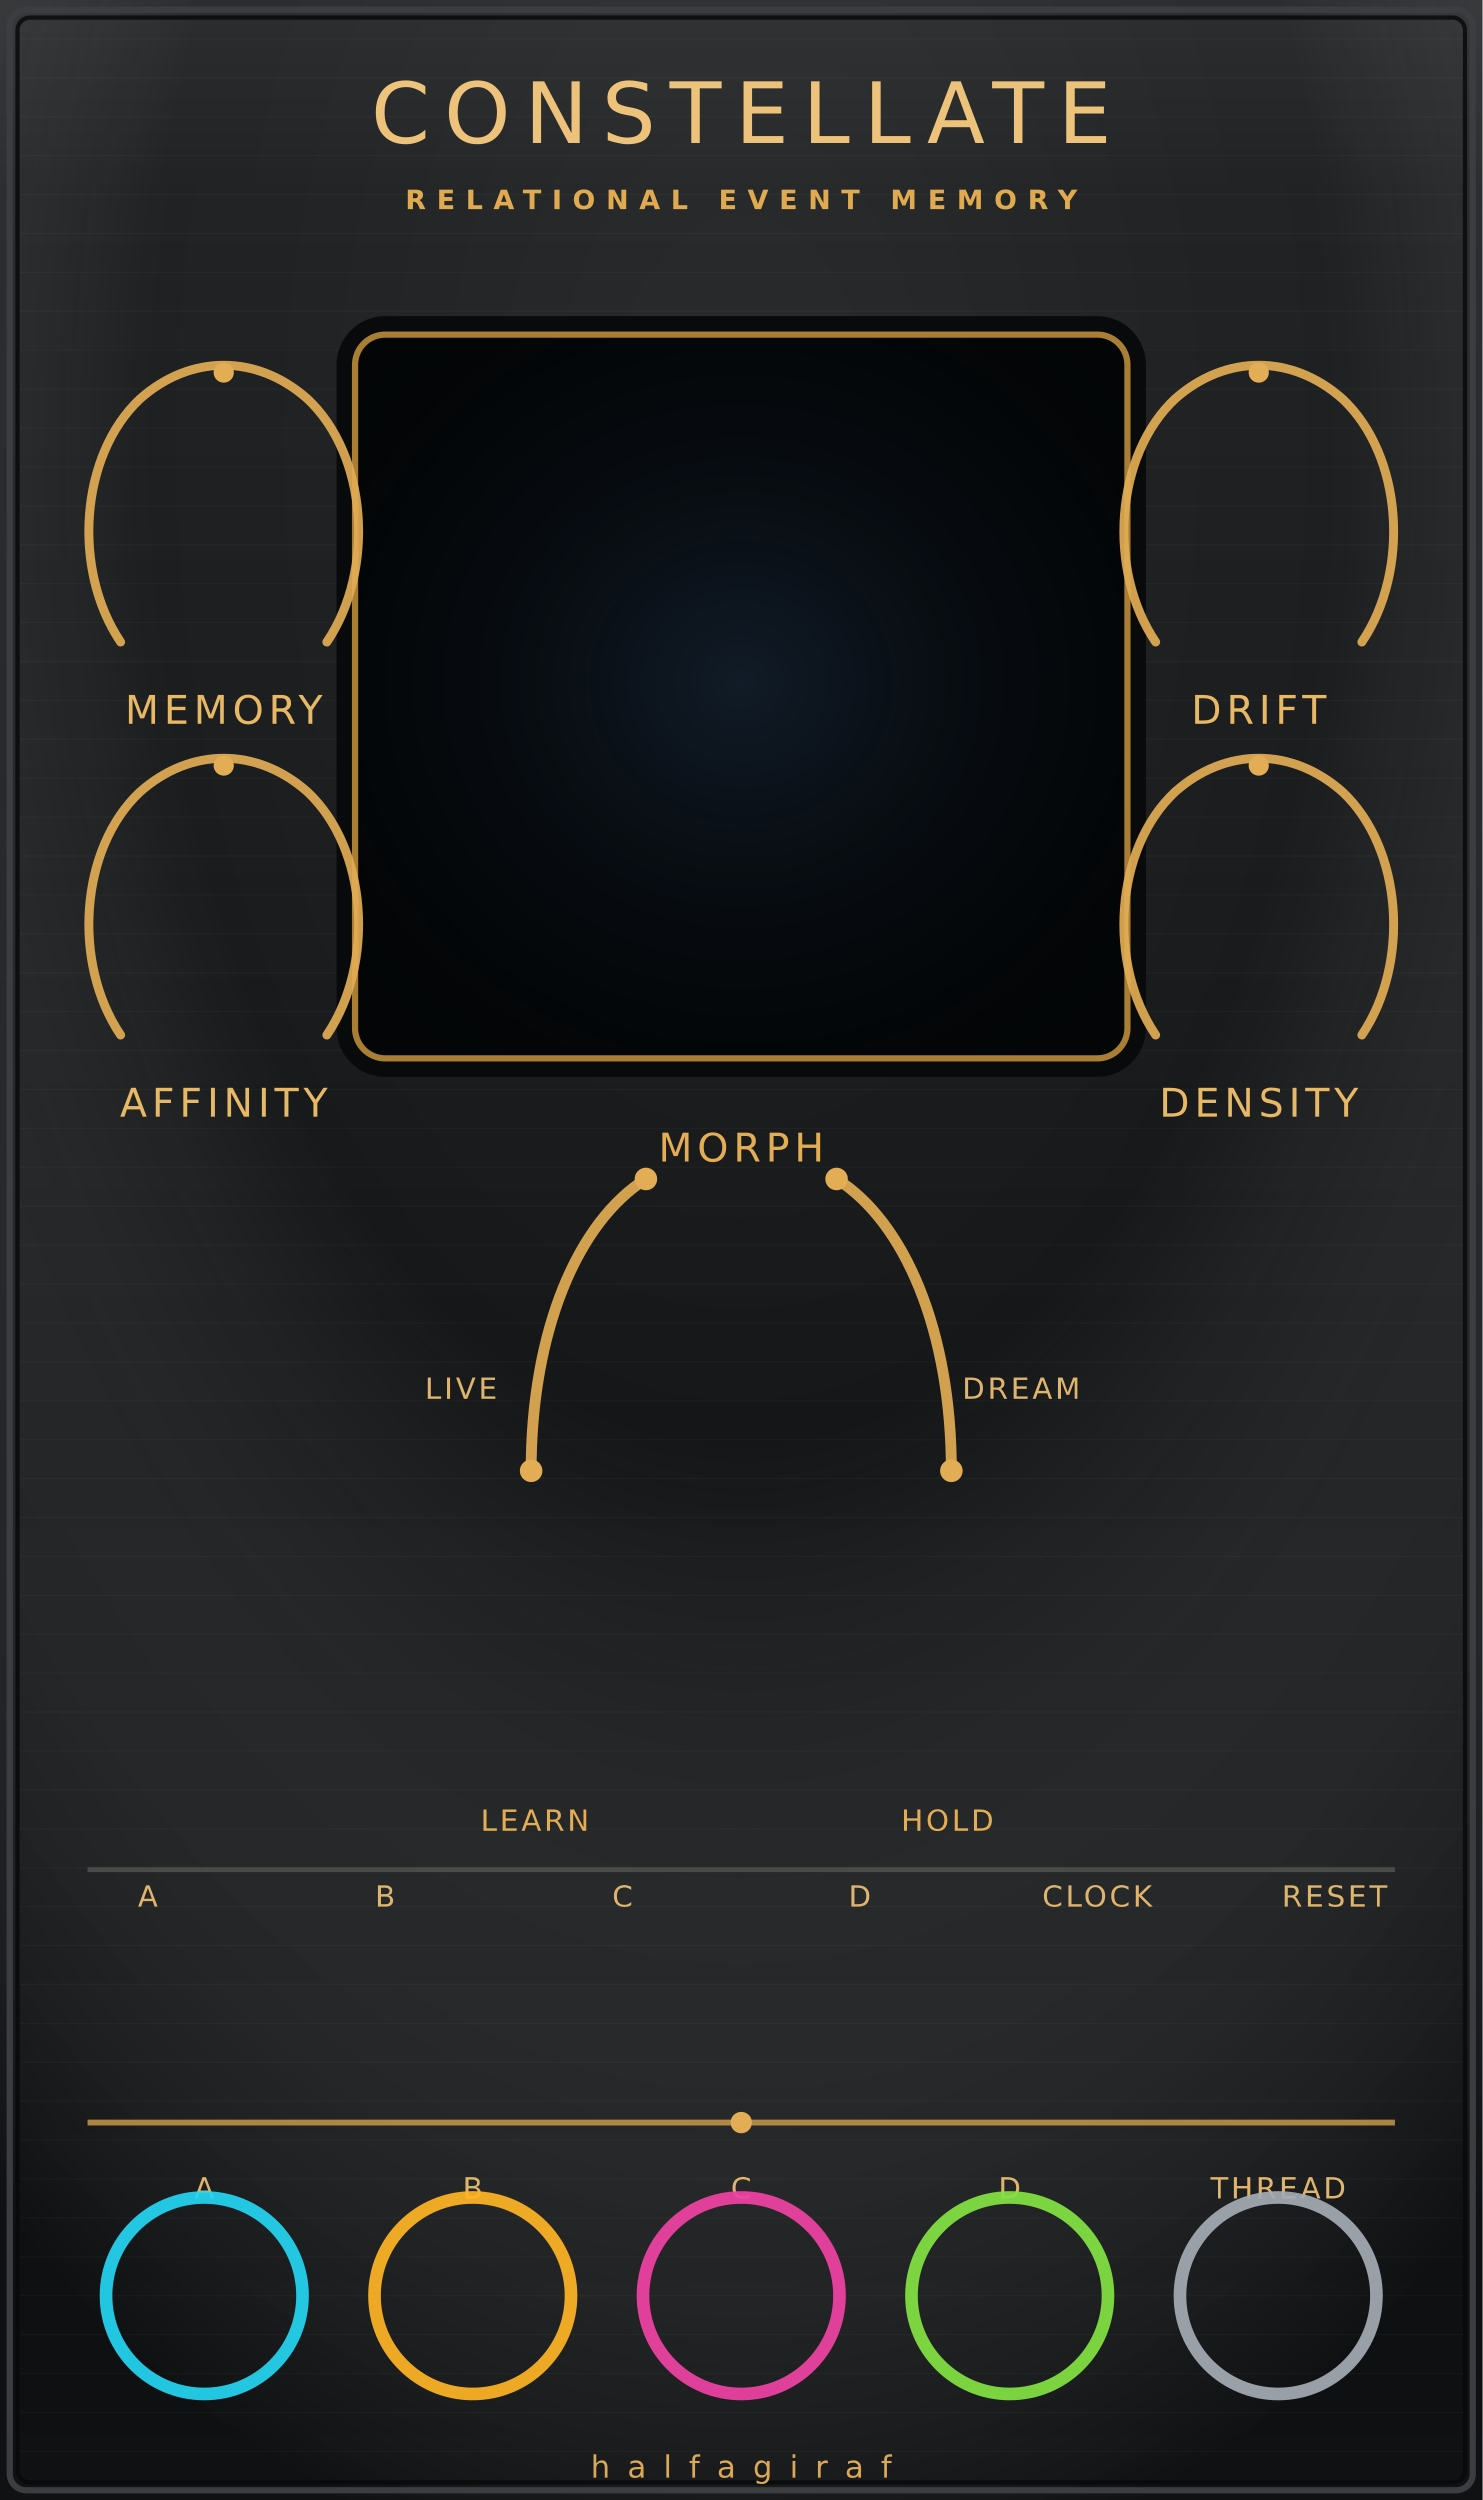
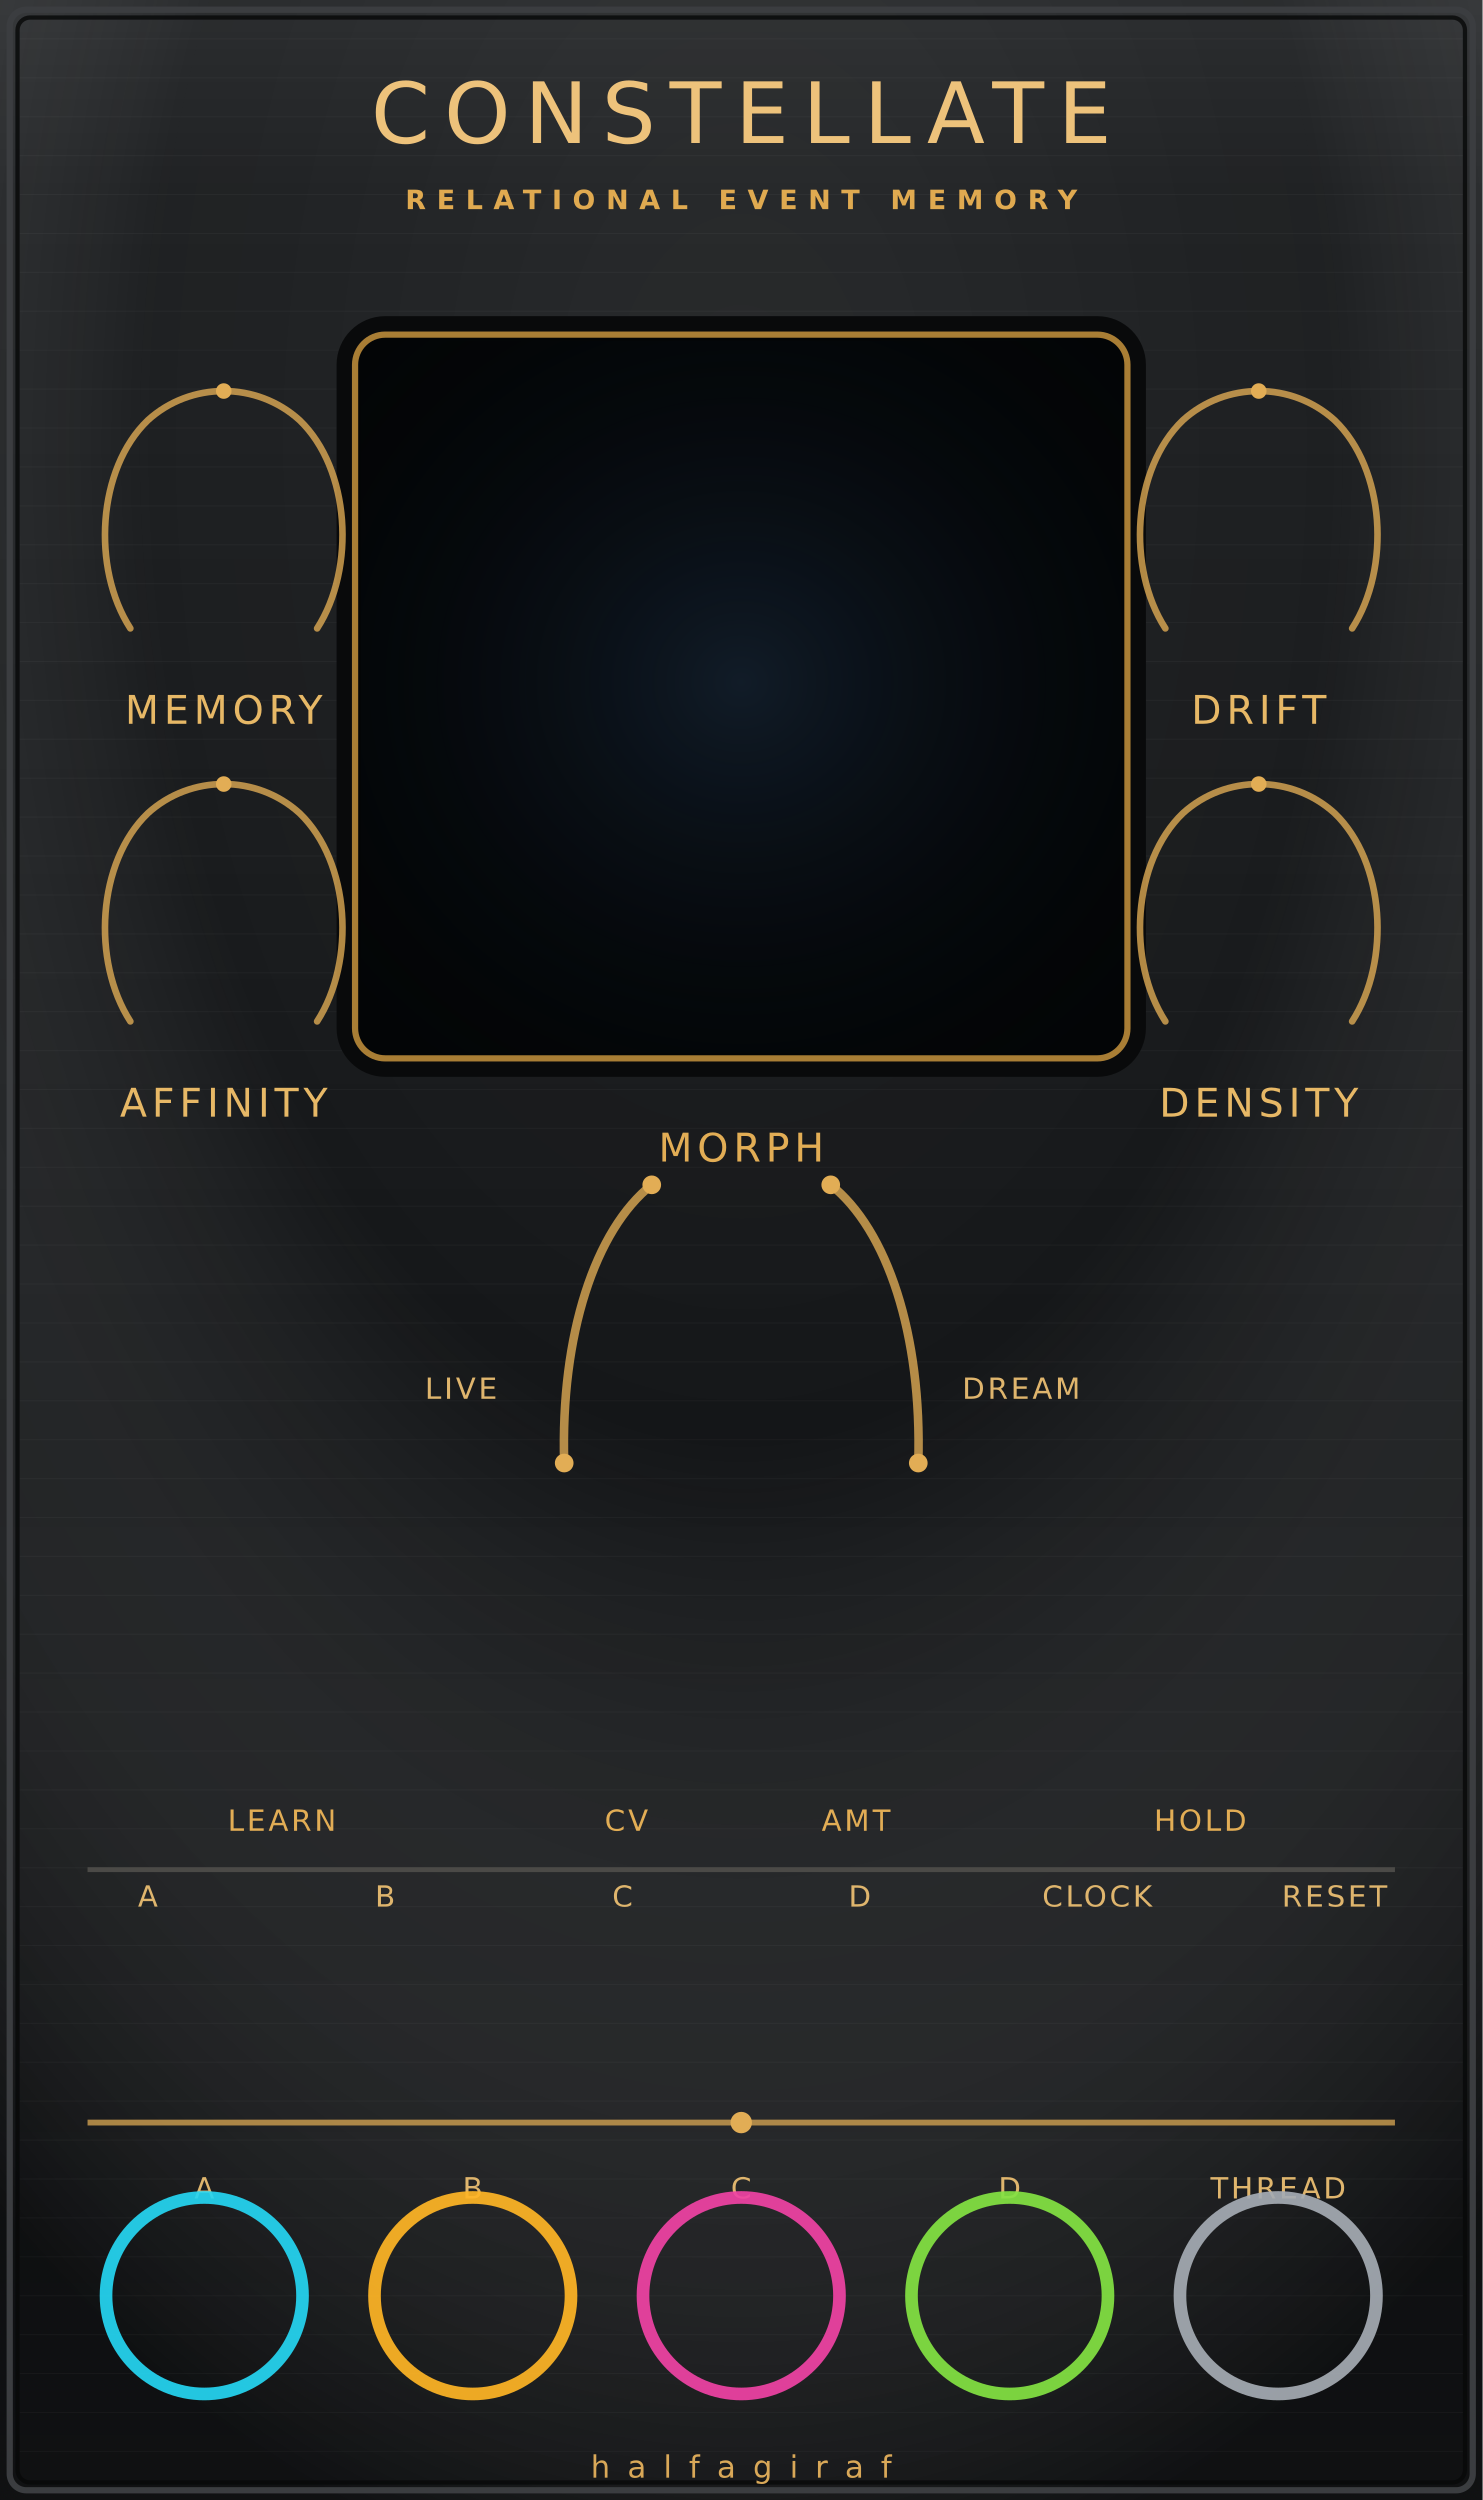
<svg xmlns="http://www.w3.org/2000/svg" width="76.2mm" height="128.5mm" viewBox="0 0 76.2 128.5">
  <defs>
    <linearGradient id="panel" x1="0" y1="0" x2="0" y2="1">
      <stop offset="0" stop-color="#292b2d" />
      <stop offset="0.08" stop-color="#1d1f21" />
      <stop offset="0.58" stop-color="#111315" />
      <stop offset="1" stop-color="#181a1c" />
    </linearGradient>
    <linearGradient id="gold-rule" x1="0" y1="0" x2="1" y2="0">
      <stop offset="0" stop-color="#e4ae55" stop-opacity="0" />
      <stop offset="0.5" stop-color="#e4ae55" stop-opacity="0.82" />
      <stop offset="1" stop-color="#e4ae55" stop-opacity="0" />
    </linearGradient>
    <radialGradient id="surface" cx="0.5" cy="0.18" r="0.86">
      <stop offset="0" stop-color="#ffffff" stop-opacity="0.055" />
      <stop offset="0.46" stop-color="#ffffff" stop-opacity="0.012" />
      <stop offset="1" stop-color="#000000" stop-opacity="0.34" />
    </radialGradient>
    <radialGradient id="display-glow" cx="0.5" cy="0.48" r="0.7">
      <stop offset="0" stop-color="#172536" stop-opacity="0.7" />
      <stop offset="1" stop-color="#020407" stop-opacity="0" />
    </radialGradient>
    <style>
      .name { fill:#edc27b; font-family:'DejaVu Sans','Arial',sans-serif; font-size:4.35px; font-weight:400; letter-spacing:0.72px; text-anchor:middle; }
      .tag { fill:#e0aa50; font-family:'DejaVu Sans','Arial',sans-serif; font-size:1.38px; font-weight:600; letter-spacing:0.55px; text-anchor:middle; }
      .label { fill:#e7b866; font-family:'DejaVu Sans','Arial',sans-serif; font-size:2.03px; font-weight:400; letter-spacing:0.25px; text-anchor:middle; }
      .small { fill:#dfb56d; font-family:'DejaVu Sans','Arial',sans-serif; font-size:1.5px; font-weight:400; letter-spacing:0.15px; text-anchor:middle; }
      .amber { fill:#e2ad55; }
      .brand { fill:#d9a858; font-family:'DejaVu Sans','Arial',sans-serif; font-size:1.58px; font-weight:400; letter-spacing:0.88px; text-anchor:middle; }
    </style>
  </defs>
  <rect width="76.2" height="128.5" fill="url(#panel)" />
  <rect width="76.2" height="128.5" fill="url(#surface)" />
  <path d="M1 2 H75.2 M1 4 H75.2 M1 6 H75.2 M1 8 H75.2 M1 10 H75.2 M1 12 H75.2 M1 14 H75.2 M1 16 H75.2 M1 18 H75.2 M1 20 H75.2 M1 22 H75.2 M1 24 H75.2 M1 26 H75.2 M1 28 H75.2 M1 30 H75.2 M1 32 H75.2 M1 34 H75.2 M1 36 H75.2 M1 38 H75.2 M1 40 H75.2 M1 42 H75.2 M1 44 H75.2 M1 46 H75.2 M1 48 H75.2 M1 50 H75.2 M1 52 H75.2 M1 54 H75.2 M1 56 H75.2 M1 58 H75.2 M1 60 H75.2 M1 62 H75.2 M1 64 H75.2 M1 66 H75.2 M1 68 H75.2 M1 70 H75.2 M1 72 H75.2 M1 74 H75.2 M1 76 H75.2 M1 78 H75.2 M1 80 H75.2 M1 82 H75.2 M1 84 H75.2 M1 86 H75.2 M1 88 H75.2 M1 90 H75.2 M1 92 H75.2 M1 94 H75.2 M1 96 H75.2 M1 98 H75.2 M1 100 H75.2 M1 102 H75.2 M1 104 H75.2 M1 106 H75.2 M1 108 H75.2 M1 110 H75.2 M1 112 H75.2 M1 114 H75.2 M1 116 H75.2 M1 118 H75.2 M1 120 H75.2 M1 122 H75.2 M1 124 H75.2 M1 126 H75.2" stroke="#ffffff" stroke-width="0.05" opacity="0.035" />
  <rect x="0.5" y="0.5" width="75.2" height="127.5" rx="0.85" fill="none" stroke="#3b3d40" stroke-width="0.32" />
  <rect x="0.9" y="0.9" width="74.4" height="126.7" rx="0.65" fill="none" stroke="#070809" stroke-width="0.22" opacity="0.82" />
  <path d="M20 12.5 H56.2" stroke="url(#gold-rule)" stroke-width="0.36" />
  <text class="name" x="38.1" y="7.35">CONSTELLATE</text>
  <text class="tag" x="38.1" y="10.75">RELATIONAL EVENT MEMORY</text>
  <rect x="17.8" y="16.75" width="40.6" height="38.1" rx="2" fill="#030506" stroke="#090a0b" stroke-width="1" />
  <rect x="18.25" y="17.2" width="39.7" height="37.2" rx="1.55" fill="none" stroke="#d19b40" stroke-width="0.32" opacity="0.8" />
  <rect x="18.55" y="17.5" width="39.1" height="36.6" rx="1.35" fill="url(#display-glow)" />
-   <g fill="none" stroke="#e2ad55" stroke-width="0.46" stroke-linecap="round" opacity="0.92">
-     <path d="M6.2 33 C3.7 29.3 4.1 23.4 7.2 20.5 C9.8 18.2 13.2 18.2 15.8 20.5 C18.9 23.4 19.3 29.3 16.8 33" />
-     <path d="M6.2 53.2 C3.7 49.5 4.1 43.6 7.2 40.7 C9.8 38.4 13.2 38.4 15.8 40.7 C18.9 43.6 19.3 49.5 16.8 53.2" />
-     <path d="M59.4 33 C56.9 29.3 57.3 23.4 60.4 20.5 C63 18.2 66.4 18.2 69 20.5 C72.1 23.4 72.5 29.3 70 33" />
-     <path d="M59.4 53.2 C56.9 49.5 57.3 43.6 60.4 40.7 C63 38.4 66.4 38.4 69 40.7 C72.1 43.6 72.5 49.5 70 53.2" />
-     <path d="M33.2 60.6 C29.7 62.8 27.3 68.4 27.3 75.6" stroke-width="0.56" />
-     <path d="M43 60.6 C46.5 62.8 48.9 68.4 48.9 75.6" stroke-width="0.56" />
+   <g fill="none" stroke="#e2ad55" stroke-width="0.34" stroke-linecap="round" opacity="0.78">
+     <path d="M6.7 32.3 C4.7 29.2 5 24.1 7.6 21.6 C9.8 19.6 13.2 19.6 15.4 21.6 C18 24.1 18.3 29.2 16.3 32.3" />
+     <path d="M6.7 52.5 C4.7 49.4 5 44.3 7.6 41.8 C9.8 39.8 13.2 39.8 15.4 41.8 C18 44.3 18.3 49.4 16.3 52.5" />
+     <path d="M59.9 32.3 C57.9 29.2 58.2 24.1 60.8 21.6 C63 19.6 66.4 19.6 68.6 21.6 C71.2 24.1 71.5 29.2 69.5 32.3" />
+     <path d="M59.9 52.5 C57.9 49.4 58.2 44.3 60.8 41.8 C63 39.8 66.4 39.8 68.6 41.8 C71.2 44.3 71.5 49.4 69.5 52.5" />
+     <path d="M33.5 60.9 C30.6 63.2 28.8 68.6 29 75.2" stroke-width="0.44" />
+     <path d="M42.7 60.9 C45.6 63.2 47.4 68.6 47.2 75.2" stroke-width="0.44" />
  </g>
  <g fill="#e2ad55">
-     <circle cx="11.5" cy="19.15" r="0.52" />
-     <circle cx="11.5" cy="39.35" r="0.52" />
-     <circle cx="64.7" cy="19.15" r="0.52" />
-     <circle cx="64.7" cy="39.35" r="0.52" />
-     <circle cx="33.2" cy="60.6" r="0.58" />
-     <circle cx="27.3" cy="75.6" r="0.58" />
-     <circle cx="43" cy="60.6" r="0.58" />
-     <circle cx="48.9" cy="75.6" r="0.58" />
+     <circle cx="11.5" cy="20.1" r="0.4" />
+     <circle cx="11.5" cy="40.3" r="0.4" />
+     <circle cx="64.7" cy="20.1" r="0.4" />
+     <circle cx="64.7" cy="40.3" r="0.4" />
+     <circle cx="33.5" cy="60.9" r="0.48" />
+     <circle cx="29" cy="75.2" r="0.48" />
+     <circle cx="42.7" cy="60.9" r="0.48" />
+     <circle cx="47.2" cy="75.2" r="0.48" />
  </g>
  <text class="label" x="11.5" y="37.2">MEMORY</text>
  <text class="label" x="11.5" y="57.4">AFFINITY</text>
  <text class="label" x="64.7" y="37.2">DRIFT</text>
  <text class="label" x="64.7" y="57.4">DENSITY</text>
  <text class="label amber" x="38.1" y="59.7">MORPH</text>
  <text class="small" x="23.7" y="71.9">LIVE</text>
  <text class="small" x="52.5" y="71.9">DREAM</text>
-   <text class="small amber" x="27.5" y="94.1">LEARN</text>
-   <text class="small amber" x="48.7" y="94.1">HOLD</text>
+   <text class="small amber" x="14.5" y="94.1">LEARN</text>
+   <text class="small amber" x="32.2" y="94.1">CV</text>
+   <text class="small amber" x="44" y="94.1">AMT</text>
+   <text class="small amber" x="61.7" y="94.1">HOLD</text>
  <path d="M4.5 96.1 H71.7" stroke="#4b4a47" stroke-width="0.25" />
  <text class="small" x="7.6" y="98">A</text>
  <text class="small" x="19.8" y="98">B</text>
  <text class="small" x="32" y="98">C</text>
  <text class="small" x="44.2" y="98">D</text>
  <text class="small" x="56.4" y="98">CLOCK</text>
  <text class="small" x="68.6" y="98">RESET</text>
  <path d="M4.5 109.1 H71.7" stroke="#e2ad55" stroke-width="0.3" opacity="0.72" />
  <circle cx="38.1" cy="109.1" r="0.55" fill="#e2ad55" />
  <text class="small" x="10.5" y="113">A</text>
  <text class="small" x="24.3" y="113">B</text>
  <text class="small" x="38.1" y="113">C</text>
  <text class="small" x="51.9" y="113">D</text>
  <text class="small" x="65.7" y="113">THREAD</text>
  <g fill="none" stroke-width="0.65" opacity="0.92">
    <circle cx="10.5" cy="118" r="5.05" stroke="#25d6f2" />
    <circle cx="24.3" cy="118" r="5.05" stroke="#ffb525" />
    <circle cx="38.1" cy="118" r="5.05" stroke="#f042a4" />
    <circle cx="51.9" cy="118" r="5.05" stroke="#83e342" />
    <circle cx="65.7" cy="118" r="5.05" stroke="#a5abb3" />
  </g>
  <text class="brand" x="38.1" y="127.35">halfagiraf</text>
</svg>
